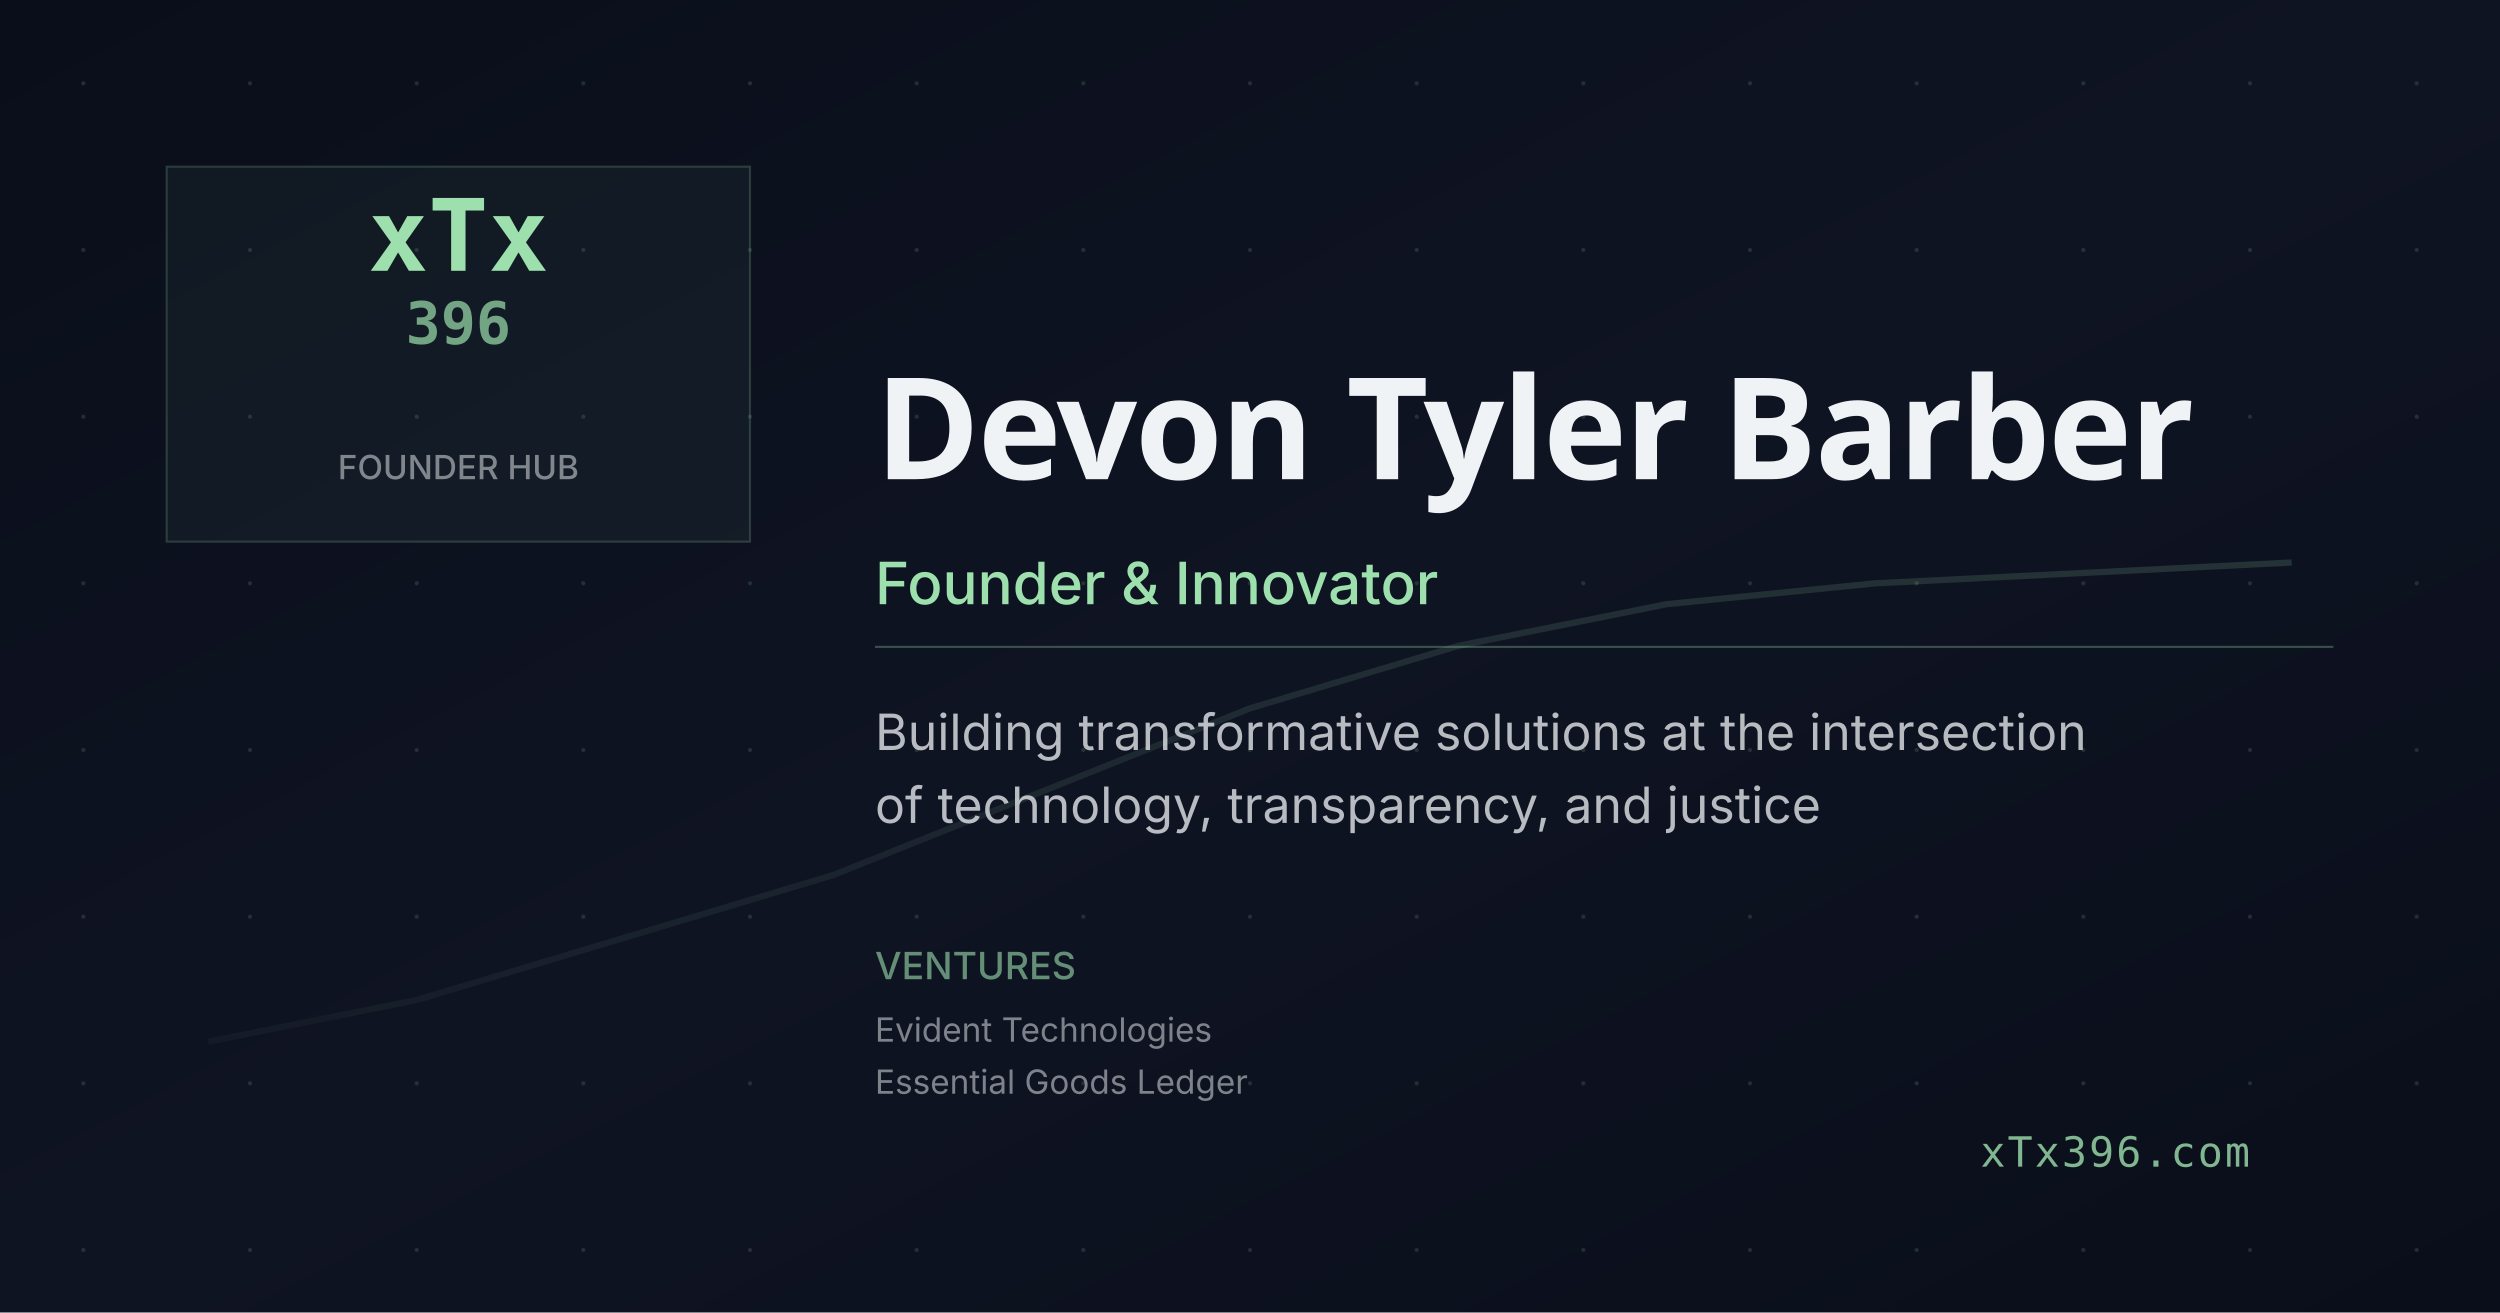
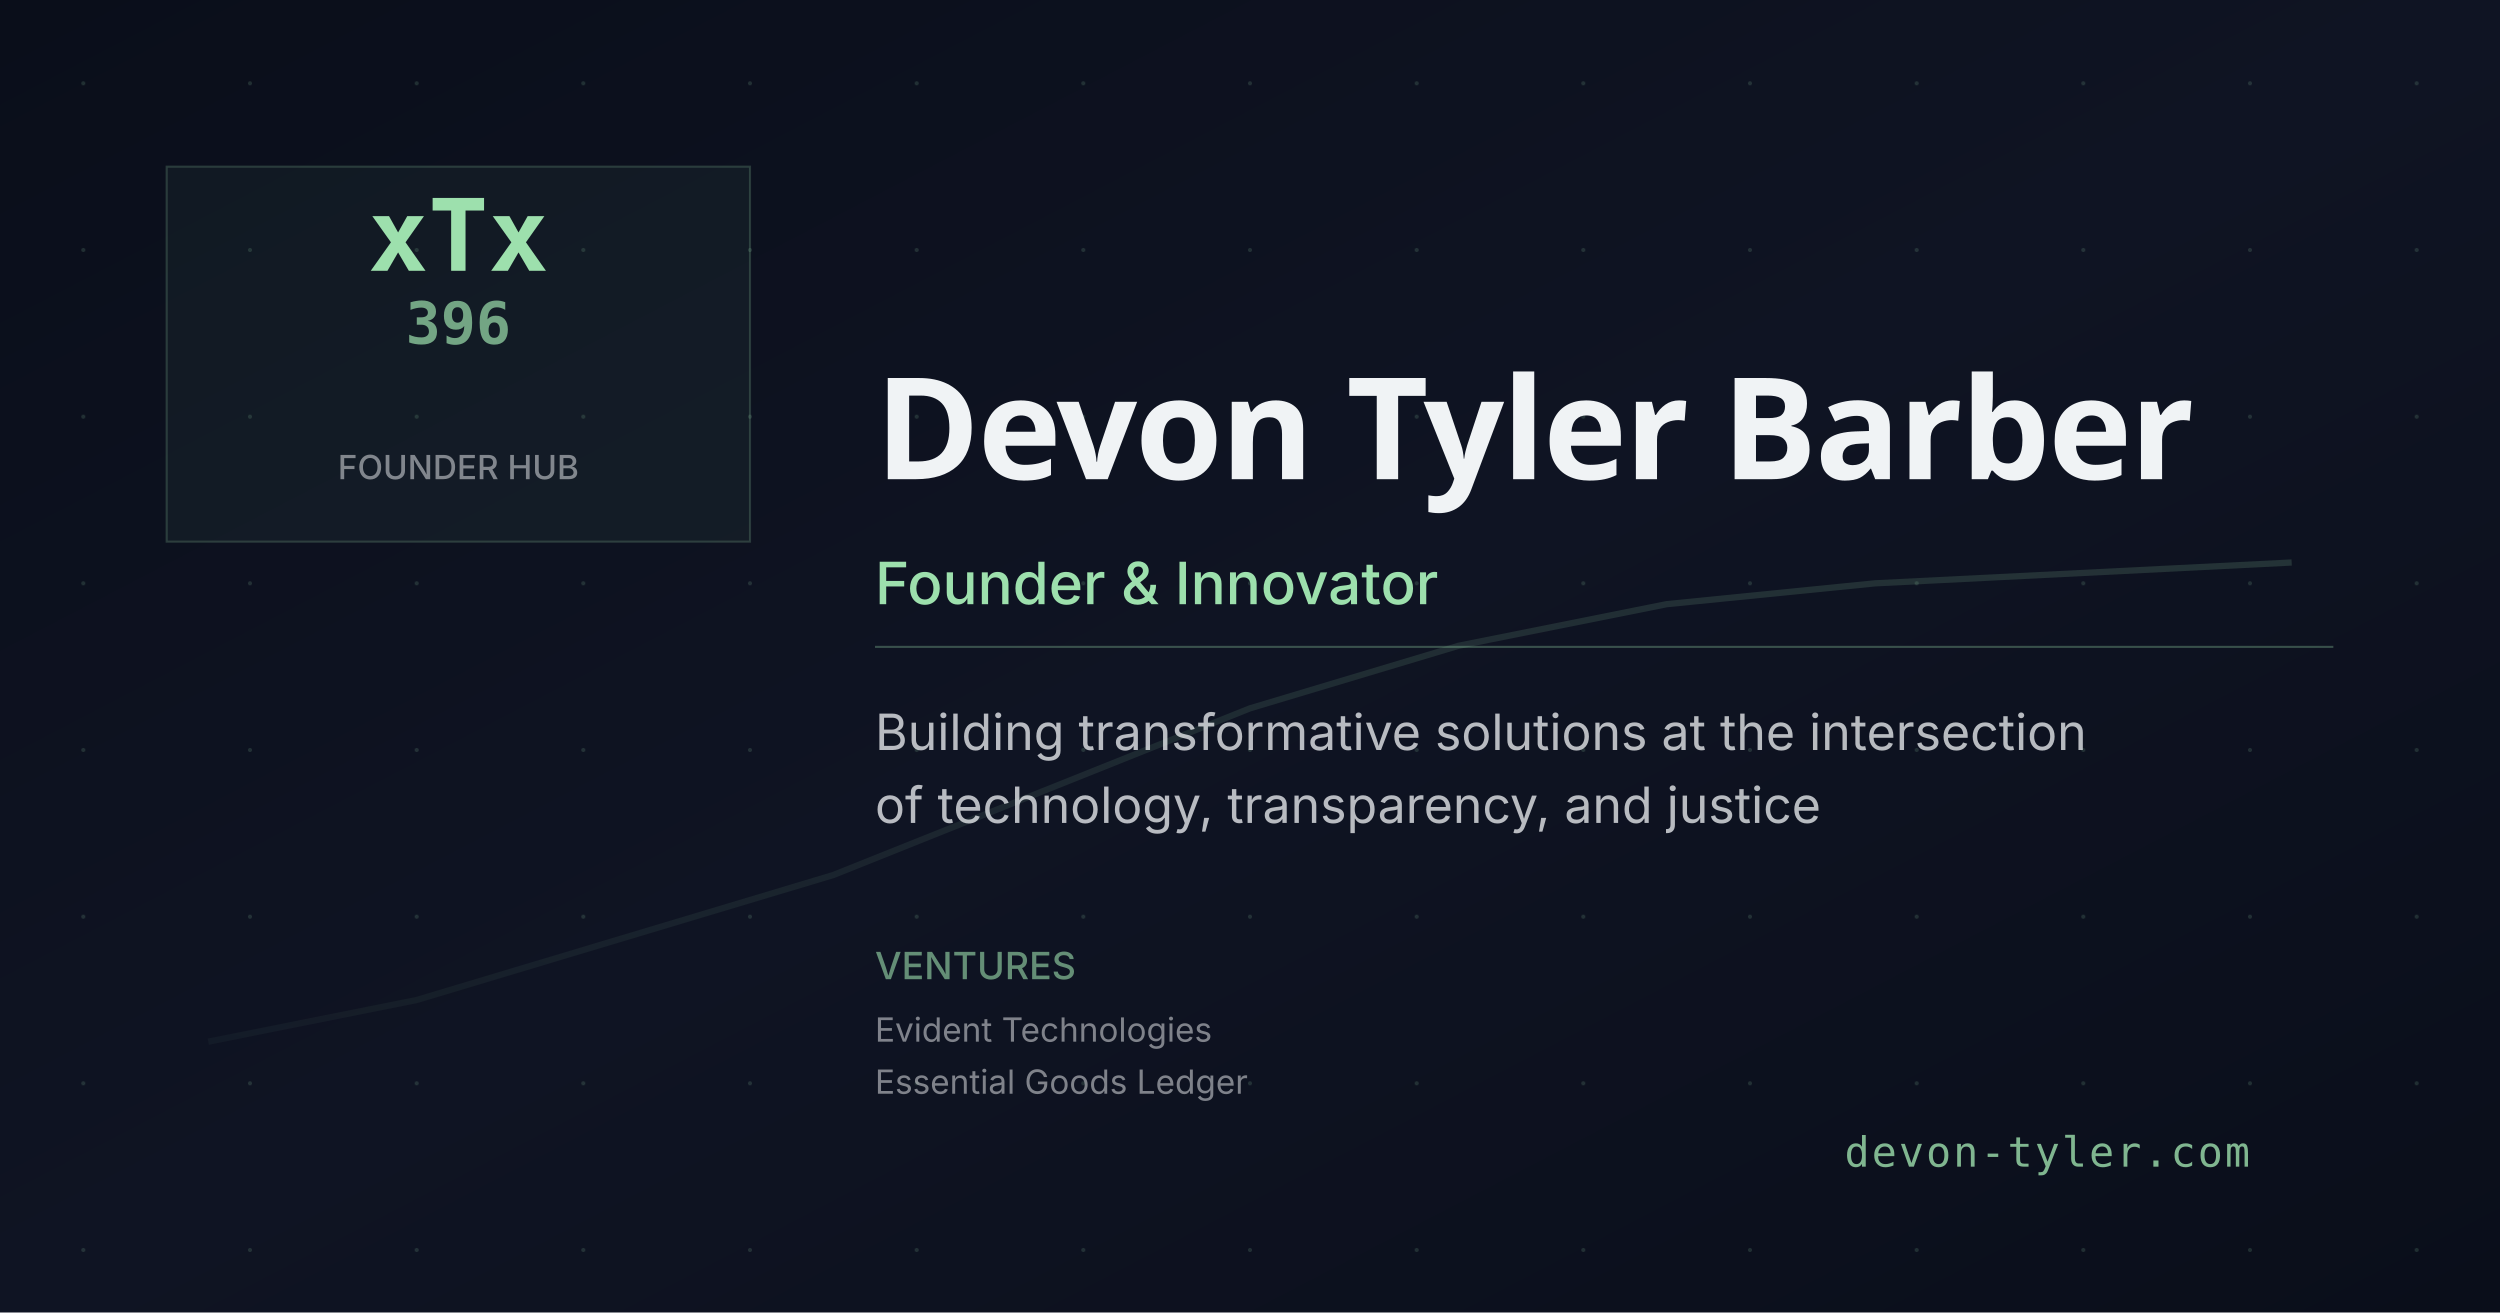
<svg xmlns="http://www.w3.org/2000/svg" width="1200" height="630">
  <defs>
    <linearGradient id="bgGradient" x1="0%" y1="0%" x2="100%" y2="100%">
      <stop offset="0%" style="stop-color:#0a0e1a;stop-opacity:1" />
      <stop offset="50%" style="stop-color:#0f1423;stop-opacity:1" />
      <stop offset="100%" style="stop-color:#0a0e1a;stop-opacity:1" />
    </linearGradient>
    <linearGradient id="growthLine" x1="0%" y1="100%" x2="100%" y2="0%">
      <stop offset="0%" style="stop-color:#9de0ad;stop-opacity:0.1" />
      <stop offset="100%" style="stop-color:#9de0ad;stop-opacity:0.4" />
    </linearGradient>
    <pattern id="metrics" x="0" y="0" width="80" height="80" patternUnits="userSpaceOnUse">
      <circle cx="40" cy="40" r="1" fill="rgba(157, 224, 173, 0.15)" />
    </pattern>
  </defs>
  <rect width="1200" height="630" fill="url(#bgGradient)" />
  <rect width="1200" height="630" fill="url(#metrics)" />
  <polyline points="100,500 200,480 300,450 400,420 500,380 600,340 700,310 800,290 900,280 1100,270" fill="none" stroke="url(#growthLine)" stroke-width="3" opacity="0.4" />
  <rect x="80" y="80" width="280" height="180" fill="rgba(157, 224, 173, 0.05)" stroke="rgba(157, 224, 173, 0.2)" stroke-width="1" />
  <text x="220" y="130" font-family="JetBrains Mono, monospace" font-size="48" font-weight="700" text-anchor="middle" fill="#9de0ad">xTx</text>
  <text x="220" y="165" font-family="JetBrains Mono, monospace" font-size="28" font-weight="600" text-anchor="middle" fill="rgba(157, 224, 173, 0.7)">396</text>
  <text x="220" y="230" font-family="Inter, system-ui, sans-serif" font-size="16" font-weight="500" text-anchor="middle" fill="rgba(240, 243, 245, 0.5)">FOUNDER HUB</text>
  <text x="420" y="230" font-family="Space Grotesk, system-ui, sans-serif" font-size="68" font-weight="700" fill="#f0f3f5" letter-spacing="-1">Devon Tyler Barber</text>
  <text x="420" y="290" font-family="Inter, system-ui, sans-serif" font-size="28" font-weight="500" fill="#9de0ad">Founder &amp; Innovator</text>
  <rect x="420" y="310" width="700" height="1" fill="rgba(157, 224, 173, 0.3)" />
  <text x="420" y="360" font-family="Inter, system-ui, sans-serif" font-size="24" font-weight="400" fill="rgba(240, 243, 245, 0.75)">Building transformative solutions at the intersection</text>
  <text x="420" y="395" font-family="Inter, system-ui, sans-serif" font-size="24" font-weight="400" fill="rgba(240, 243, 245, 0.75)">of technology, transparency, and justice</text>
  <g>
    <text x="420" y="470" font-family="Inter, system-ui, sans-serif" font-size="18" font-weight="500" fill="rgba(157, 224, 173, 0.6)">VENTURES</text>
    <text x="420" y="500" font-family="Inter, system-ui, sans-serif" font-size="16" font-weight="400" fill="rgba(240, 243, 245, 0.5)">Evident Technologies</text>
    <text x="420" y="525" font-family="Inter, system-ui, sans-serif" font-size="16" font-weight="400" fill="rgba(240, 243, 245, 0.5)">Essential Goods Ledger</text>
  </g>
-   <text x="1080" y="560" font-family="JetBrains Mono, monospace" font-size="20" font-weight="500" text-anchor="end" fill="rgba(157, 224, 173, 0.8)" letter-spacing="1">xTx396.com</text>
+   <text x="1080" y="560" font-family="JetBrains Mono, monospace" font-size="20" font-weight="500" text-anchor="end" fill="rgba(157, 224, 173, 0.8)" letter-spacing="1">devon-tyler.com</text>
</svg>
